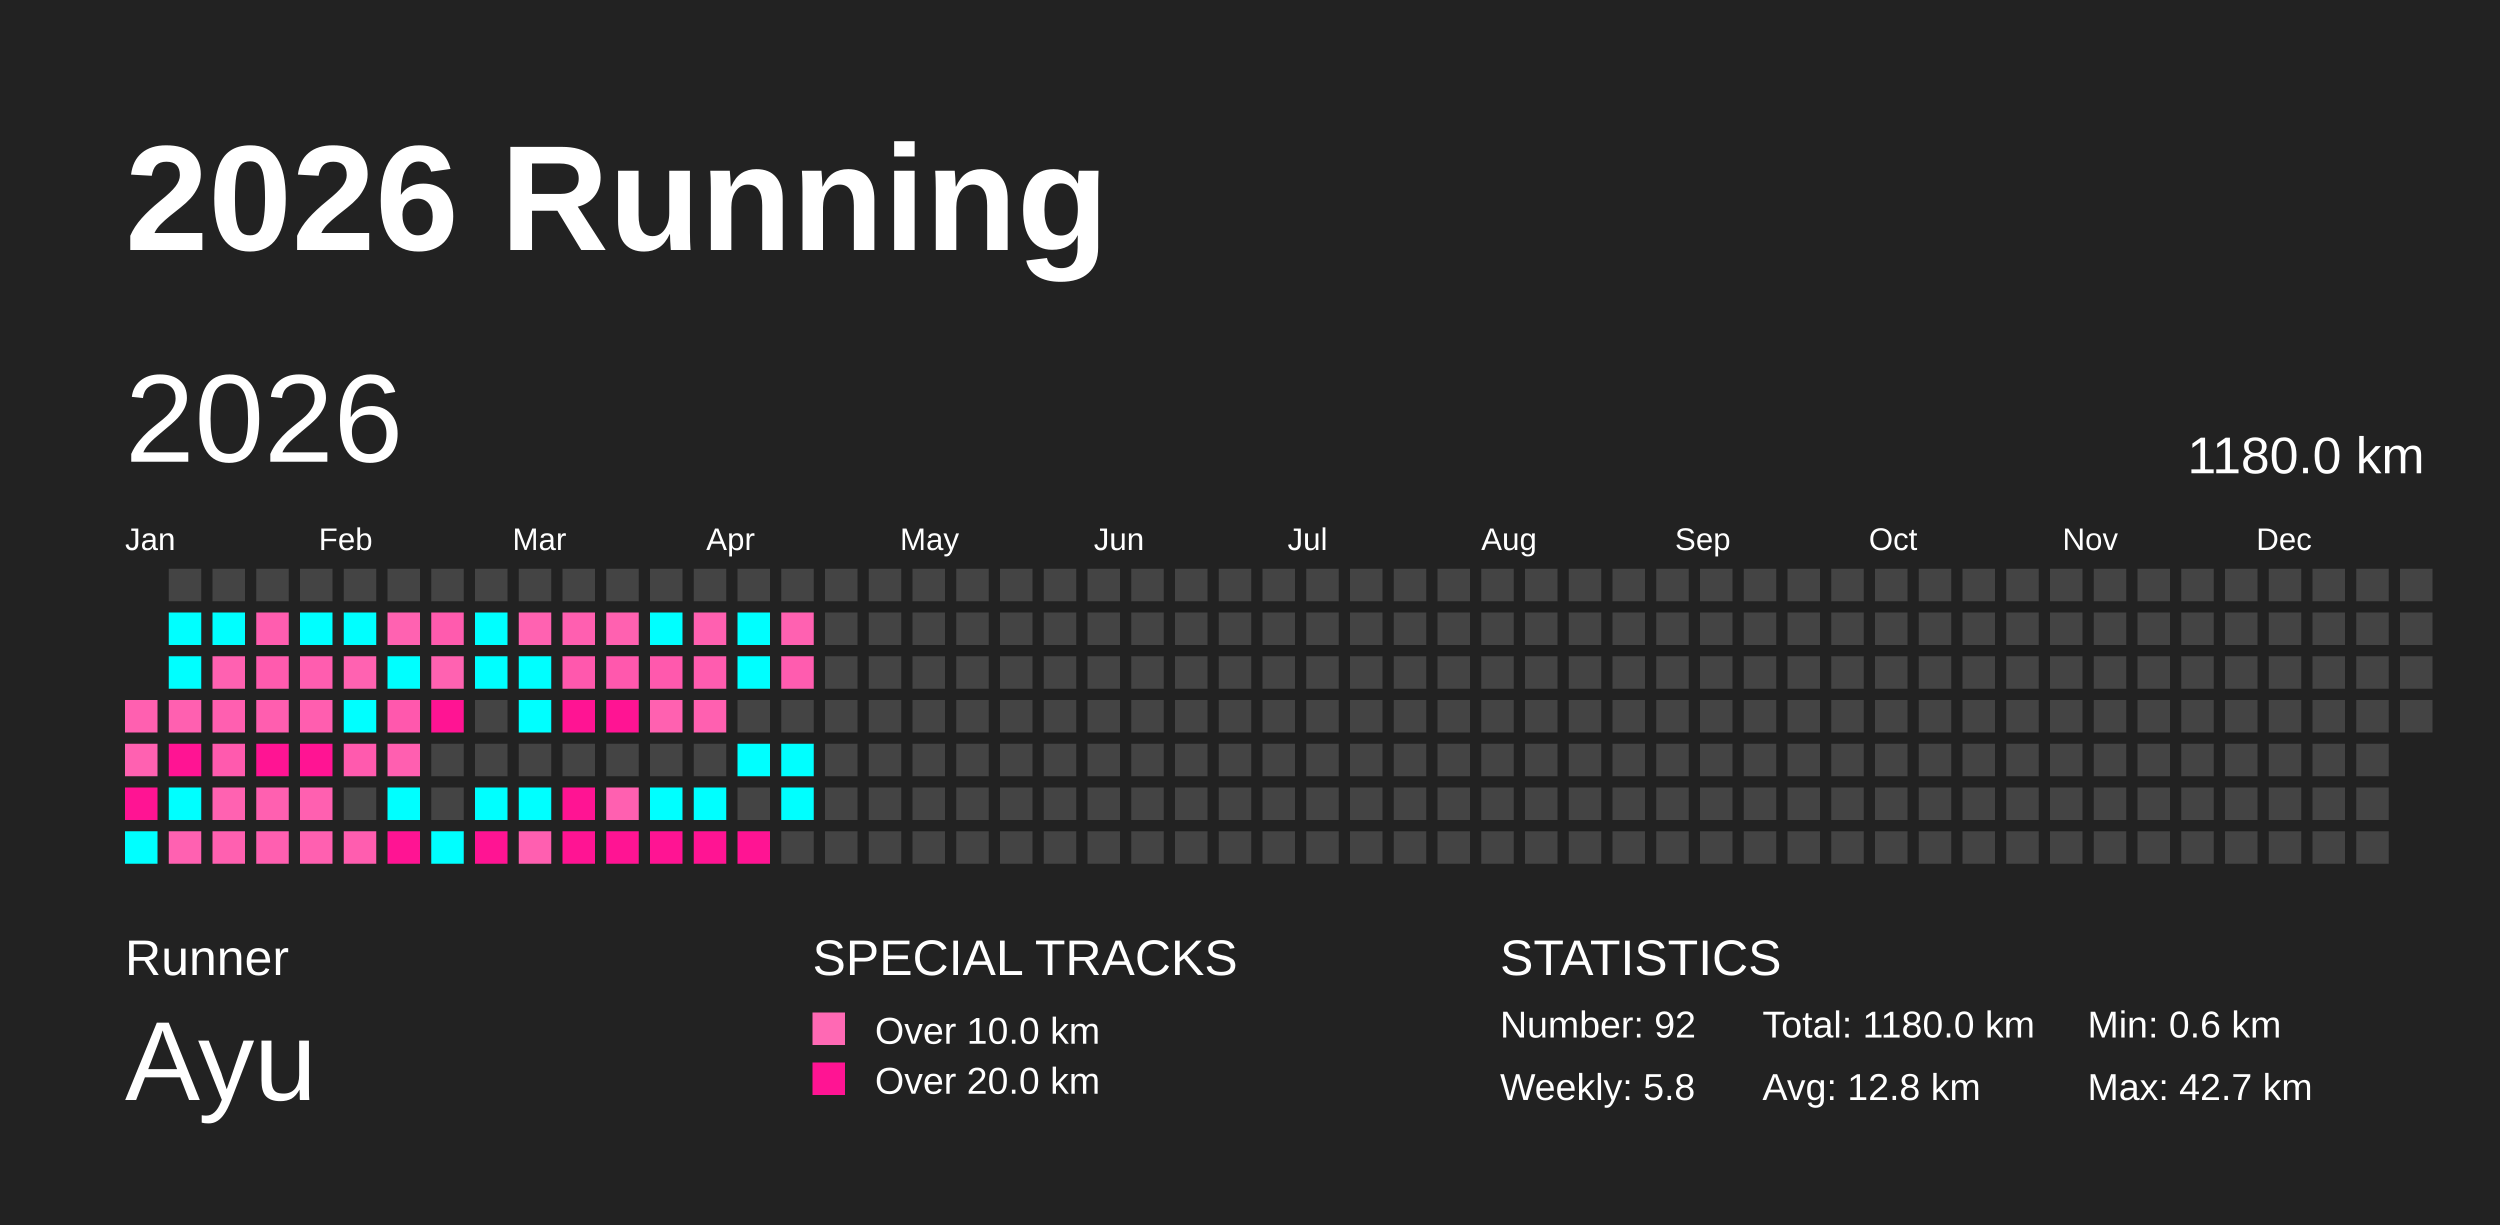
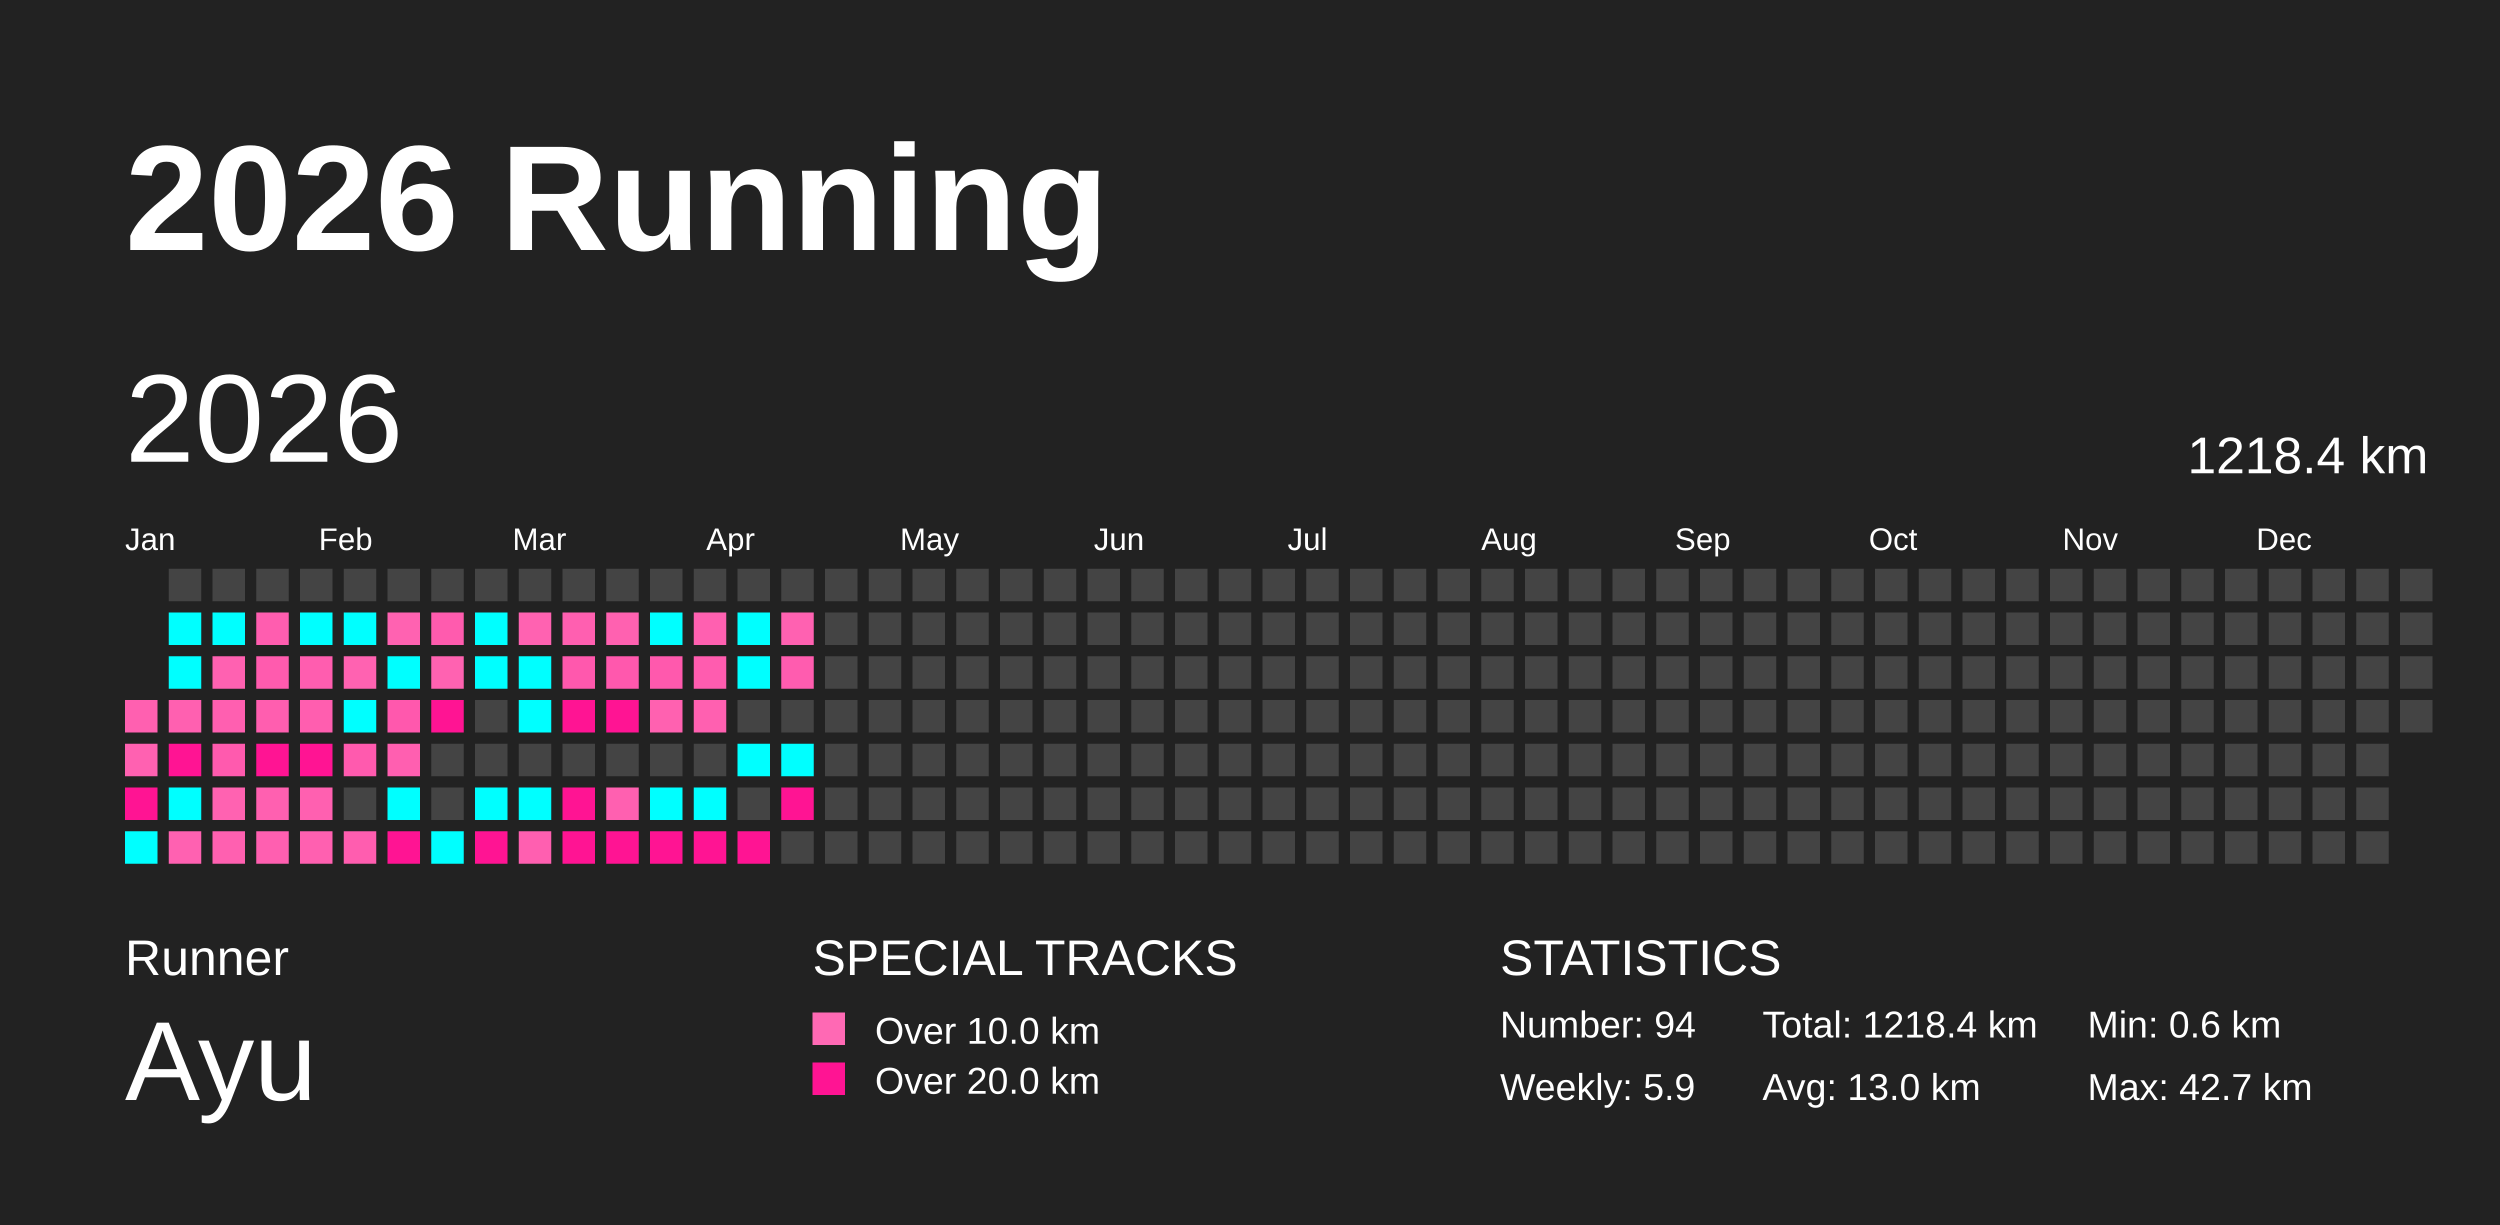
<svg xmlns="http://www.w3.org/2000/svg" baseProfile="full" height="98mm" version="1.1" viewBox="0,0,200,98" width="200mm">
  <defs />
  <rect fill="#222222" height="98" width="200" x="0" y="0" />
  <text fill="#FFFFFF" style="font-size:12px; font-family:Arial; font-weight:bold;" x="10" y="20">2026 Running</text>
  <text fill="#FFFFFF" style="font-size:4px; font-family:Arial" x="10" y="78">Runner</text>
  <text fill="#FFFFFF" style="font-size:9px; font-family:Arial" x="10" y="88">Ayu</text>
  <text fill="#FFFFFF" style="font-size:4px; font-family:Arial" x="65" y="78">SPECIAL TRACKS</text>
  <rect fill="#ff69b4" height="2.6" width="2.6" x="65" y="81" />
  <text fill="#FFFFFF" style="font-size:3px; font-family:Arial" x="70" y="83.5">Over 10.0 km</text>
  <rect fill="#ff1493" height="2.6" width="2.6" x="65" y="85" />
  <text fill="#FFFFFF" style="font-size:3px; font-family:Arial" x="70" y="87.5">Over 20.0 km</text>
  <text fill="#FFFFFF" style="font-size:4px; font-family:Arial" x="120" y="78">STATISTICS</text>
-   <text fill="#FFFFFF" style="font-size:3px; font-family:Arial" x="120" y="83">Number: 92</text>
-   <text fill="#FFFFFF" style="font-size:3px; font-family:Arial" x="120" y="88">Weekly: 5.8</text>
-   <text fill="#FFFFFF" style="font-size:3px; font-family:Arial" x="141" y="83">Total: 1180.0 km</text>
-   <text fill="#FFFFFF" style="font-size:3px; font-family:Arial" x="141" y="88">Avg: 12.8 km</text>
+   <text fill="#FFFFFF" style="font-size:3px; font-family:Arial" x="120" y="83">Number: 94</text>
+   <text fill="#FFFFFF" style="font-size:3px; font-family:Arial" x="120" y="88">Weekly: 5.9</text>
+   <text fill="#FFFFFF" style="font-size:3px; font-family:Arial" x="141" y="83">Total: 1218.4 km</text>
+   <text fill="#FFFFFF" style="font-size:3px; font-family:Arial" x="141" y="88">Avg: 13.0 km</text>
  <text fill="#FFFFFF" style="font-size:3px; font-family:Arial" x="167" y="83">Min: 0.6 km</text>
  <text fill="#FFFFFF" style="font-size:3px; font-family:Arial" x="167" y="88">Max: 42.7 km</text>
  <text dominant-baseline="hanging" fill="#FFFFFF" style="font-size:10.0px; font-family:Arial;" x="10" y="30">2026</text>
-   <text dominant-baseline="hanging" fill="#FFFFFF" style="font-size:4.125px; font-family:Arial;" x="175" y="35">1180.0 km</text>
+   <text dominant-baseline="hanging" fill="#FFFFFF" style="font-size:4.125px; font-family:Arial;" x="175" y="35">1218.4 km</text>
  <text fill="#FFFFFF" style="font-size:2.5px; font-family:Arial" x="10.0" y="44">Jan</text>
  <text fill="#FFFFFF" style="font-size:2.5px; font-family:Arial" x="25.5" y="44">Feb</text>
  <text fill="#FFFFFF" style="font-size:2.5px; font-family:Arial" x="41.0" y="44">Mar</text>
  <text fill="#FFFFFF" style="font-size:2.5px; font-family:Arial" x="56.5" y="44">Apr</text>
  <text fill="#FFFFFF" style="font-size:2.5px; font-family:Arial" x="72.0" y="44">May</text>
  <text fill="#FFFFFF" style="font-size:2.5px; font-family:Arial" x="87.5" y="44">Jun</text>
  <text fill="#FFFFFF" style="font-size:2.5px; font-family:Arial" x="103.0" y="44">Jul</text>
  <text fill="#FFFFFF" style="font-size:2.5px; font-family:Arial" x="118.5" y="44">Aug</text>
  <text fill="#FFFFFF" style="font-size:2.5px; font-family:Arial" x="134.0" y="44">Sep</text>
  <text fill="#FFFFFF" style="font-size:2.5px; font-family:Arial" x="149.5" y="44">Oct</text>
  <text fill="#FFFFFF" style="font-size:2.5px; font-family:Arial" x="165.0" y="44">Nov</text>
  <text fill="#FFFFFF" style="font-size:2.5px; font-family:Arial" x="180.5" y="44">Dec</text>
  <rect fill="#ff60b0" height="2.6" width="2.6" x="10.0" y="56.0" />
  <rect fill="#ff61b1" height="2.6" width="2.6" x="10.0" y="59.5" />
  <rect fill="#ff1493" height="2.6" width="2.6" x="10.0" y="63.0" />
  <rect fill="#00ffff" height="2.6" width="2.6" x="10.0" y="66.5" />
  <rect fill="#444444" height="2.6" width="2.6" x="13.5" y="45.5" />
  <rect fill="#00ffff" height="2.6" width="2.6" x="13.5" y="49.0" />
  <rect fill="#00ffff" height="2.6" width="2.6" x="13.5" y="52.5" />
  <rect fill="#ff60b0" height="2.6" width="2.6" x="13.5" y="56.0" />
  <rect fill="#ff1493" height="2.6" width="2.6" x="13.5" y="59.5" />
  <rect fill="#00ffff" height="2.6" width="2.6" x="13.5" y="63.0" />
  <rect fill="#ff61b1" height="2.6" width="2.6" x="13.5" y="66.5" />
  <rect fill="#444444" height="2.6" width="2.6" x="17.0" y="45.5" />
  <rect fill="#00ffff" height="2.6" width="2.6" x="17.0" y="49.0" />
  <rect fill="#ff61b1" height="2.6" width="2.6" x="17.0" y="52.5" />
  <rect fill="#ff5fb0" height="2.6" width="2.6" x="17.0" y="56.0" />
  <rect fill="#ff5aae" height="2.6" width="2.6" x="17.0" y="59.5" />
  <rect fill="#ff62b1" height="2.6" width="2.6" x="17.0" y="63.0" />
  <rect fill="#ff60b0" height="2.6" width="2.6" x="17.0" y="66.5" />
  <rect fill="#444444" height="2.6" width="2.6" x="20.5" y="45.5" />
  <rect fill="#ff5daf" height="2.6" width="2.6" x="20.5" y="49.0" />
  <rect fill="#ff5bae" height="2.6" width="2.6" x="20.5" y="52.5" />
  <rect fill="#ff5eaf" height="2.6" width="2.6" x="20.5" y="56.0" />
  <rect fill="#ff1493" height="2.6" width="2.6" x="20.5" y="59.5" />
  <rect fill="#ff60b0" height="2.6" width="2.6" x="20.5" y="63.0" />
  <rect fill="#ff5fb0" height="2.6" width="2.6" x="20.5" y="66.5" />
  <rect fill="#444444" height="2.6" width="2.6" x="24.0" y="45.5" />
  <rect fill="#00ffff" height="2.6" width="2.6" x="24.0" y="49.0" />
  <rect fill="#ff5daf" height="2.6" width="2.6" x="24.0" y="52.5" />
  <rect fill="#ff5eaf" height="2.6" width="2.6" x="24.0" y="56.0" />
  <rect fill="#ff1493" height="2.6" width="2.6" x="24.0" y="59.5" />
  <rect fill="#ff60b0" height="2.6" width="2.6" x="24.0" y="63.0" />
  <rect fill="#ff60b0" height="2.6" width="2.6" x="24.0" y="66.5" />
  <rect fill="#444444" height="2.6" width="2.6" x="27.5" y="45.5" />
  <rect fill="#00ffff" height="2.6" width="2.6" x="27.5" y="49.0" />
  <rect fill="#ff62b1" height="2.6" width="2.6" x="27.5" y="52.5" />
  <rect fill="#00ffff" height="2.6" width="2.6" x="27.5" y="56.0" />
  <rect fill="#ff5aae" height="2.6" width="2.6" x="27.5" y="59.5" />
  <rect fill="#444444" height="2.6" width="2.6" x="27.5" y="63.0" />
  <rect fill="#ff5daf" height="2.6" width="2.6" x="27.5" y="66.5" />
  <rect fill="#444444" height="2.6" width="2.6" x="31.0" y="45.5" />
  <rect fill="#ff62b1" height="2.6" width="2.6" x="31.0" y="49.0" />
  <rect fill="#00ffff" height="2.6" width="2.6" x="31.0" y="52.5" />
  <rect fill="#ff58ad" height="2.6" width="2.6" x="31.0" y="56.0" />
  <rect fill="#ff5fb0" height="2.6" width="2.6" x="31.0" y="59.5" />
  <rect fill="#00ffff" height="2.6" width="2.6" x="31.0" y="63.0" />
  <rect fill="#ff1493" height="2.6" width="2.6" x="31.0" y="66.5" />
  <rect fill="#444444" height="2.6" width="2.6" x="34.5" y="45.5" />
  <rect fill="#ff5bae" height="2.6" width="2.6" x="34.5" y="49.0" />
  <rect fill="#ff62b1" height="2.6" width="2.6" x="34.5" y="52.5" />
  <rect fill="#ff1493" height="2.6" width="2.6" x="34.5" y="56.0" />
  <rect fill="#444444" height="2.6" width="2.6" x="34.5" y="59.5" />
  <rect fill="#444444" height="2.6" width="2.6" x="34.5" y="63.0" />
  <rect fill="#00ffff" height="2.6" width="2.6" x="34.5" y="66.5" />
  <rect fill="#444444" height="2.6" width="2.6" x="38.0" y="45.5" />
  <rect fill="#00ffff" height="2.6" width="2.6" x="38.0" y="49.0" />
  <rect fill="#00ffff" height="2.6" width="2.6" x="38.0" y="52.5" />
  <rect fill="#444444" height="2.6" width="2.6" x="38.0" y="56.0" />
  <rect fill="#444444" height="2.6" width="2.6" x="38.0" y="59.5" />
  <rect fill="#00ffff" height="2.6" width="2.6" x="38.0" y="63.0" />
  <rect fill="#ff1493" height="2.6" width="2.6" x="38.0" y="66.5" />
  <rect fill="#444444" height="2.6" width="2.6" x="41.5" y="45.5" />
  <rect fill="#ff62b1" height="2.6" width="2.6" x="41.5" y="49.0" />
  <rect fill="#00ffff" height="2.6" width="2.6" x="41.5" y="52.5" />
  <rect fill="#00ffff" height="2.6" width="2.6" x="41.5" y="56.0" />
  <rect fill="#444444" height="2.6" width="2.6" x="41.5" y="59.5" />
  <rect fill="#00ffff" height="2.6" width="2.6" x="41.5" y="63.0" />
  <rect fill="#ff5fb0" height="2.6" width="2.6" x="41.5" y="66.5" />
  <rect fill="#444444" height="2.6" width="2.6" x="45.0" y="45.5" />
  <rect fill="#ff5fb0" height="2.6" width="2.6" x="45.0" y="49.0" />
  <rect fill="#ff58ad" height="2.6" width="2.6" x="45.0" y="52.5" />
  <rect fill="#ff1493" height="2.6" width="2.6" x="45.0" y="56.0" />
  <rect fill="#444444" height="2.6" width="2.6" x="45.0" y="59.5" />
  <rect fill="#ff1493" height="2.6" width="2.6" x="45.0" y="63.0" />
  <rect fill="#ff1493" height="2.6" width="2.6" x="45.0" y="66.5" />
  <rect fill="#444444" height="2.6" width="2.6" x="48.5" y="45.5" />
  <rect fill="#ff61b0" height="2.6" width="2.6" x="48.5" y="49.0" />
  <rect fill="#ff58ad" height="2.6" width="2.6" x="48.5" y="52.5" />
  <rect fill="#ff1493" height="2.6" width="2.6" x="48.5" y="56.0" />
  <rect fill="#444444" height="2.6" width="2.6" x="48.5" y="59.5" />
  <rect fill="#ff60b0" height="2.6" width="2.6" x="48.5" y="63.0" />
  <rect fill="#ff1493" height="2.6" width="2.6" x="48.5" y="66.5" />
  <rect fill="#444444" height="2.6" width="2.6" x="52.0" y="45.5" />
  <rect fill="#00ffff" height="2.6" width="2.6" x="52.0" y="49.0" />
  <rect fill="#ff59ad" height="2.6" width="2.6" x="52.0" y="52.5" />
  <rect fill="#ff61b0" height="2.6" width="2.6" x="52.0" y="56.0" />
  <rect fill="#444444" height="2.6" width="2.6" x="52.0" y="59.5" />
  <rect fill="#00ffff" height="2.6" width="2.6" x="52.0" y="63.0" />
  <rect fill="#ff1493" height="2.6" width="2.6" x="52.0" y="66.5" />
  <rect fill="#444444" height="2.6" width="2.6" x="55.5" y="45.5" />
  <rect fill="#ff60b0" height="2.6" width="2.6" x="55.5" y="49.0" />
  <rect fill="#ff5caf" height="2.6" width="2.6" x="55.5" y="52.5" />
  <rect fill="#ff60b0" height="2.6" width="2.6" x="55.5" y="56.0" />
  <rect fill="#444444" height="2.6" width="2.6" x="55.5" y="59.5" />
  <rect fill="#00ffff" height="2.6" width="2.6" x="55.5" y="63.0" />
  <rect fill="#ff1493" height="2.6" width="2.6" x="55.5" y="66.5" />
  <rect fill="#444444" height="2.6" width="2.6" x="59.0" y="45.5" />
  <rect fill="#00ffff" height="2.6" width="2.6" x="59.0" y="49.0" />
  <rect fill="#00ffff" height="2.6" width="2.6" x="59.0" y="52.5" />
  <rect fill="#444444" height="2.6" width="2.6" x="59.0" y="56.0" />
  <rect fill="#00ffff" height="2.6" width="2.6" x="59.0" y="59.5" />
  <rect fill="#444444" height="2.6" width="2.6" x="59.0" y="63.0" />
  <rect fill="#ff1493" height="2.6" width="2.6" x="59.0" y="66.5" />
  <rect fill="#444444" height="2.6" width="2.6" x="62.5" y="45.5" />
  <rect fill="#ff61b1" height="2.6" width="2.6" x="62.5" y="49.0" />
  <rect fill="#ff5caf" height="2.6" width="2.6" x="62.5" y="52.5" />
  <rect fill="#444444" height="2.6" width="2.6" x="62.5" y="56.0" />
  <rect fill="#00ffff" height="2.6" width="2.6" x="62.5" y="59.5" />
-   <rect fill="#00ffff" height="2.6" width="2.6" x="62.5" y="63.0" />
+   <rect fill="#ff1493" height="2.6" width="2.6" x="62.5" y="63.0" />
  <rect fill="#444444" height="2.6" width="2.6" x="62.5" y="66.5" />
  <rect fill="#444444" height="2.6" width="2.6" x="66.0" y="45.5" />
  <rect fill="#444444" height="2.6" width="2.6" x="66.0" y="49.0" />
  <rect fill="#444444" height="2.6" width="2.6" x="66.0" y="52.5" />
  <rect fill="#444444" height="2.6" width="2.6" x="66.0" y="56.0" />
  <rect fill="#444444" height="2.6" width="2.6" x="66.0" y="59.5" />
  <rect fill="#444444" height="2.6" width="2.6" x="66.0" y="63.0" />
  <rect fill="#444444" height="2.6" width="2.6" x="66.0" y="66.5" />
  <rect fill="#444444" height="2.6" width="2.6" x="69.5" y="45.5" />
  <rect fill="#444444" height="2.6" width="2.6" x="69.5" y="49.0" />
  <rect fill="#444444" height="2.6" width="2.6" x="69.5" y="52.5" />
  <rect fill="#444444" height="2.6" width="2.6" x="69.5" y="56.0" />
  <rect fill="#444444" height="2.6" width="2.6" x="69.5" y="59.5" />
  <rect fill="#444444" height="2.6" width="2.6" x="69.5" y="63.0" />
  <rect fill="#444444" height="2.6" width="2.6" x="69.5" y="66.5" />
  <rect fill="#444444" height="2.6" width="2.6" x="73.0" y="45.5" />
  <rect fill="#444444" height="2.6" width="2.6" x="73.0" y="49.0" />
  <rect fill="#444444" height="2.6" width="2.6" x="73.0" y="52.5" />
  <rect fill="#444444" height="2.6" width="2.6" x="73.0" y="56.0" />
  <rect fill="#444444" height="2.6" width="2.6" x="73.0" y="59.5" />
  <rect fill="#444444" height="2.6" width="2.6" x="73.0" y="63.0" />
  <rect fill="#444444" height="2.6" width="2.6" x="73.0" y="66.5" />
  <rect fill="#444444" height="2.6" width="2.6" x="76.5" y="45.5" />
  <rect fill="#444444" height="2.6" width="2.6" x="76.5" y="49.0" />
  <rect fill="#444444" height="2.6" width="2.6" x="76.5" y="52.5" />
  <rect fill="#444444" height="2.6" width="2.6" x="76.5" y="56.0" />
  <rect fill="#444444" height="2.6" width="2.6" x="76.5" y="59.5" />
  <rect fill="#444444" height="2.6" width="2.6" x="76.5" y="63.0" />
  <rect fill="#444444" height="2.6" width="2.6" x="76.5" y="66.5" />
  <rect fill="#444444" height="2.6" width="2.6" x="80.0" y="45.5" />
  <rect fill="#444444" height="2.6" width="2.6" x="80.0" y="49.0" />
  <rect fill="#444444" height="2.6" width="2.6" x="80.0" y="52.5" />
  <rect fill="#444444" height="2.6" width="2.6" x="80.0" y="56.0" />
  <rect fill="#444444" height="2.6" width="2.6" x="80.0" y="59.5" />
  <rect fill="#444444" height="2.6" width="2.6" x="80.0" y="63.0" />
  <rect fill="#444444" height="2.6" width="2.6" x="80.0" y="66.5" />
  <rect fill="#444444" height="2.6" width="2.6" x="83.5" y="45.5" />
  <rect fill="#444444" height="2.6" width="2.6" x="83.5" y="49.0" />
  <rect fill="#444444" height="2.6" width="2.6" x="83.5" y="52.5" />
  <rect fill="#444444" height="2.6" width="2.6" x="83.5" y="56.0" />
  <rect fill="#444444" height="2.6" width="2.6" x="83.5" y="59.5" />
  <rect fill="#444444" height="2.6" width="2.6" x="83.5" y="63.0" />
  <rect fill="#444444" height="2.6" width="2.6" x="83.5" y="66.5" />
  <rect fill="#444444" height="2.6" width="2.6" x="87.0" y="45.5" />
  <rect fill="#444444" height="2.6" width="2.6" x="87.0" y="49.0" />
  <rect fill="#444444" height="2.6" width="2.6" x="87.0" y="52.5" />
  <rect fill="#444444" height="2.6" width="2.6" x="87.0" y="56.0" />
  <rect fill="#444444" height="2.6" width="2.6" x="87.0" y="59.5" />
  <rect fill="#444444" height="2.6" width="2.6" x="87.0" y="63.0" />
  <rect fill="#444444" height="2.6" width="2.6" x="87.0" y="66.5" />
  <rect fill="#444444" height="2.6" width="2.6" x="90.5" y="45.5" />
  <rect fill="#444444" height="2.6" width="2.6" x="90.5" y="49.0" />
  <rect fill="#444444" height="2.6" width="2.6" x="90.5" y="52.5" />
  <rect fill="#444444" height="2.6" width="2.6" x="90.5" y="56.0" />
  <rect fill="#444444" height="2.6" width="2.6" x="90.5" y="59.5" />
  <rect fill="#444444" height="2.6" width="2.6" x="90.5" y="63.0" />
  <rect fill="#444444" height="2.6" width="2.6" x="90.5" y="66.5" />
  <rect fill="#444444" height="2.6" width="2.6" x="94.0" y="45.5" />
  <rect fill="#444444" height="2.6" width="2.6" x="94.0" y="49.0" />
  <rect fill="#444444" height="2.6" width="2.6" x="94.0" y="52.5" />
  <rect fill="#444444" height="2.6" width="2.6" x="94.0" y="56.0" />
  <rect fill="#444444" height="2.6" width="2.6" x="94.0" y="59.5" />
  <rect fill="#444444" height="2.6" width="2.6" x="94.0" y="63.0" />
  <rect fill="#444444" height="2.6" width="2.6" x="94.0" y="66.5" />
  <rect fill="#444444" height="2.6" width="2.6" x="97.5" y="45.5" />
  <rect fill="#444444" height="2.6" width="2.6" x="97.5" y="49.0" />
  <rect fill="#444444" height="2.6" width="2.6" x="97.5" y="52.5" />
  <rect fill="#444444" height="2.6" width="2.6" x="97.5" y="56.0" />
  <rect fill="#444444" height="2.6" width="2.6" x="97.5" y="59.5" />
  <rect fill="#444444" height="2.6" width="2.6" x="97.5" y="63.0" />
  <rect fill="#444444" height="2.6" width="2.6" x="97.5" y="66.5" />
  <rect fill="#444444" height="2.6" width="2.6" x="101.0" y="45.5" />
  <rect fill="#444444" height="2.6" width="2.6" x="101.0" y="49.0" />
  <rect fill="#444444" height="2.6" width="2.6" x="101.0" y="52.5" />
  <rect fill="#444444" height="2.6" width="2.6" x="101.0" y="56.0" />
  <rect fill="#444444" height="2.6" width="2.6" x="101.0" y="59.5" />
  <rect fill="#444444" height="2.6" width="2.6" x="101.0" y="63.0" />
  <rect fill="#444444" height="2.6" width="2.6" x="101.0" y="66.5" />
  <rect fill="#444444" height="2.6" width="2.6" x="104.5" y="45.5" />
  <rect fill="#444444" height="2.6" width="2.6" x="104.5" y="49.0" />
  <rect fill="#444444" height="2.6" width="2.6" x="104.5" y="52.5" />
  <rect fill="#444444" height="2.6" width="2.6" x="104.5" y="56.0" />
  <rect fill="#444444" height="2.6" width="2.6" x="104.5" y="59.5" />
  <rect fill="#444444" height="2.6" width="2.6" x="104.5" y="63.0" />
  <rect fill="#444444" height="2.6" width="2.6" x="104.5" y="66.5" />
  <rect fill="#444444" height="2.6" width="2.6" x="108.0" y="45.5" />
  <rect fill="#444444" height="2.6" width="2.6" x="108.0" y="49.0" />
  <rect fill="#444444" height="2.6" width="2.6" x="108.0" y="52.5" />
  <rect fill="#444444" height="2.6" width="2.6" x="108.0" y="56.0" />
  <rect fill="#444444" height="2.6" width="2.6" x="108.0" y="59.5" />
  <rect fill="#444444" height="2.6" width="2.6" x="108.0" y="63.0" />
  <rect fill="#444444" height="2.6" width="2.6" x="108.0" y="66.5" />
  <rect fill="#444444" height="2.6" width="2.6" x="111.5" y="45.5" />
  <rect fill="#444444" height="2.6" width="2.6" x="111.5" y="49.0" />
  <rect fill="#444444" height="2.6" width="2.6" x="111.5" y="52.5" />
  <rect fill="#444444" height="2.6" width="2.6" x="111.5" y="56.0" />
  <rect fill="#444444" height="2.6" width="2.6" x="111.5" y="59.5" />
  <rect fill="#444444" height="2.6" width="2.6" x="111.5" y="63.0" />
  <rect fill="#444444" height="2.6" width="2.6" x="111.5" y="66.5" />
  <rect fill="#444444" height="2.6" width="2.6" x="115.0" y="45.5" />
  <rect fill="#444444" height="2.6" width="2.6" x="115.0" y="49.0" />
  <rect fill="#444444" height="2.6" width="2.6" x="115.0" y="52.5" />
  <rect fill="#444444" height="2.6" width="2.6" x="115.0" y="56.0" />
  <rect fill="#444444" height="2.6" width="2.6" x="115.0" y="59.5" />
  <rect fill="#444444" height="2.6" width="2.6" x="115.0" y="63.0" />
  <rect fill="#444444" height="2.6" width="2.6" x="115.0" y="66.5" />
  <rect fill="#444444" height="2.6" width="2.6" x="118.5" y="45.5" />
  <rect fill="#444444" height="2.6" width="2.6" x="118.5" y="49.0" />
  <rect fill="#444444" height="2.6" width="2.6" x="118.5" y="52.5" />
  <rect fill="#444444" height="2.6" width="2.6" x="118.5" y="56.0" />
  <rect fill="#444444" height="2.6" width="2.6" x="118.5" y="59.5" />
  <rect fill="#444444" height="2.6" width="2.6" x="118.5" y="63.0" />
  <rect fill="#444444" height="2.6" width="2.6" x="118.5" y="66.5" />
  <rect fill="#444444" height="2.6" width="2.6" x="122.0" y="45.5" />
  <rect fill="#444444" height="2.6" width="2.6" x="122.0" y="49.0" />
  <rect fill="#444444" height="2.6" width="2.6" x="122.0" y="52.5" />
  <rect fill="#444444" height="2.6" width="2.6" x="122.0" y="56.0" />
  <rect fill="#444444" height="2.6" width="2.6" x="122.0" y="59.5" />
  <rect fill="#444444" height="2.6" width="2.6" x="122.0" y="63.0" />
  <rect fill="#444444" height="2.6" width="2.6" x="122.0" y="66.5" />
  <rect fill="#444444" height="2.6" width="2.6" x="125.5" y="45.5" />
  <rect fill="#444444" height="2.6" width="2.6" x="125.5" y="49.0" />
  <rect fill="#444444" height="2.6" width="2.6" x="125.5" y="52.5" />
  <rect fill="#444444" height="2.6" width="2.6" x="125.5" y="56.0" />
  <rect fill="#444444" height="2.6" width="2.6" x="125.5" y="59.5" />
  <rect fill="#444444" height="2.6" width="2.6" x="125.5" y="63.0" />
  <rect fill="#444444" height="2.6" width="2.6" x="125.5" y="66.5" />
  <rect fill="#444444" height="2.6" width="2.6" x="129.0" y="45.5" />
  <rect fill="#444444" height="2.6" width="2.6" x="129.0" y="49.0" />
  <rect fill="#444444" height="2.6" width="2.6" x="129.0" y="52.5" />
  <rect fill="#444444" height="2.6" width="2.6" x="129.0" y="56.0" />
  <rect fill="#444444" height="2.6" width="2.6" x="129.0" y="59.5" />
  <rect fill="#444444" height="2.6" width="2.6" x="129.0" y="63.0" />
  <rect fill="#444444" height="2.6" width="2.6" x="129.0" y="66.5" />
  <rect fill="#444444" height="2.6" width="2.6" x="132.5" y="45.5" />
  <rect fill="#444444" height="2.6" width="2.6" x="132.5" y="49.0" />
  <rect fill="#444444" height="2.6" width="2.6" x="132.5" y="52.5" />
  <rect fill="#444444" height="2.6" width="2.6" x="132.5" y="56.0" />
  <rect fill="#444444" height="2.6" width="2.6" x="132.5" y="59.5" />
  <rect fill="#444444" height="2.6" width="2.6" x="132.5" y="63.0" />
  <rect fill="#444444" height="2.6" width="2.6" x="132.5" y="66.5" />
  <rect fill="#444444" height="2.6" width="2.6" x="136.0" y="45.5" />
  <rect fill="#444444" height="2.6" width="2.6" x="136.0" y="49.0" />
  <rect fill="#444444" height="2.6" width="2.6" x="136.0" y="52.5" />
  <rect fill="#444444" height="2.6" width="2.6" x="136.0" y="56.0" />
  <rect fill="#444444" height="2.6" width="2.6" x="136.0" y="59.5" />
  <rect fill="#444444" height="2.6" width="2.6" x="136.0" y="63.0" />
  <rect fill="#444444" height="2.6" width="2.6" x="136.0" y="66.5" />
  <rect fill="#444444" height="2.6" width="2.6" x="139.5" y="45.5" />
  <rect fill="#444444" height="2.6" width="2.6" x="139.5" y="49.0" />
  <rect fill="#444444" height="2.6" width="2.6" x="139.5" y="52.5" />
  <rect fill="#444444" height="2.6" width="2.6" x="139.5" y="56.0" />
  <rect fill="#444444" height="2.6" width="2.6" x="139.5" y="59.5" />
  <rect fill="#444444" height="2.6" width="2.6" x="139.5" y="63.0" />
  <rect fill="#444444" height="2.6" width="2.6" x="139.5" y="66.5" />
  <rect fill="#444444" height="2.6" width="2.6" x="143.0" y="45.5" />
  <rect fill="#444444" height="2.6" width="2.6" x="143.0" y="49.0" />
  <rect fill="#444444" height="2.6" width="2.6" x="143.0" y="52.5" />
  <rect fill="#444444" height="2.6" width="2.6" x="143.0" y="56.0" />
  <rect fill="#444444" height="2.6" width="2.6" x="143.0" y="59.5" />
  <rect fill="#444444" height="2.6" width="2.6" x="143.0" y="63.0" />
  <rect fill="#444444" height="2.6" width="2.6" x="143.0" y="66.5" />
  <rect fill="#444444" height="2.6" width="2.6" x="146.5" y="45.5" />
  <rect fill="#444444" height="2.6" width="2.6" x="146.5" y="49.0" />
  <rect fill="#444444" height="2.6" width="2.6" x="146.5" y="52.5" />
  <rect fill="#444444" height="2.6" width="2.6" x="146.5" y="56.0" />
  <rect fill="#444444" height="2.6" width="2.6" x="146.5" y="59.5" />
  <rect fill="#444444" height="2.6" width="2.6" x="146.5" y="63.0" />
  <rect fill="#444444" height="2.6" width="2.6" x="146.5" y="66.5" />
  <rect fill="#444444" height="2.6" width="2.6" x="150.0" y="45.5" />
  <rect fill="#444444" height="2.6" width="2.6" x="150.0" y="49.0" />
  <rect fill="#444444" height="2.6" width="2.6" x="150.0" y="52.5" />
  <rect fill="#444444" height="2.6" width="2.6" x="150.0" y="56.0" />
  <rect fill="#444444" height="2.6" width="2.6" x="150.0" y="59.5" />
  <rect fill="#444444" height="2.6" width="2.6" x="150.0" y="63.0" />
  <rect fill="#444444" height="2.6" width="2.6" x="150.0" y="66.5" />
  <rect fill="#444444" height="2.6" width="2.6" x="153.5" y="45.5" />
  <rect fill="#444444" height="2.6" width="2.6" x="153.5" y="49.0" />
  <rect fill="#444444" height="2.6" width="2.6" x="153.5" y="52.5" />
  <rect fill="#444444" height="2.6" width="2.6" x="153.5" y="56.0" />
  <rect fill="#444444" height="2.6" width="2.6" x="153.5" y="59.5" />
  <rect fill="#444444" height="2.6" width="2.6" x="153.5" y="63.0" />
  <rect fill="#444444" height="2.6" width="2.6" x="153.5" y="66.5" />
  <rect fill="#444444" height="2.6" width="2.6" x="157.0" y="45.5" />
  <rect fill="#444444" height="2.6" width="2.6" x="157.0" y="49.0" />
  <rect fill="#444444" height="2.6" width="2.6" x="157.0" y="52.5" />
  <rect fill="#444444" height="2.6" width="2.6" x="157.0" y="56.0" />
  <rect fill="#444444" height="2.6" width="2.6" x="157.0" y="59.5" />
  <rect fill="#444444" height="2.6" width="2.6" x="157.0" y="63.0" />
  <rect fill="#444444" height="2.6" width="2.6" x="157.0" y="66.5" />
  <rect fill="#444444" height="2.6" width="2.6" x="160.5" y="45.5" />
  <rect fill="#444444" height="2.6" width="2.6" x="160.5" y="49.0" />
  <rect fill="#444444" height="2.6" width="2.6" x="160.5" y="52.5" />
  <rect fill="#444444" height="2.6" width="2.6" x="160.5" y="56.0" />
  <rect fill="#444444" height="2.6" width="2.6" x="160.5" y="59.5" />
  <rect fill="#444444" height="2.6" width="2.6" x="160.5" y="63.0" />
  <rect fill="#444444" height="2.6" width="2.6" x="160.5" y="66.5" />
  <rect fill="#444444" height="2.6" width="2.6" x="164.0" y="45.5" />
  <rect fill="#444444" height="2.6" width="2.6" x="164.0" y="49.0" />
  <rect fill="#444444" height="2.6" width="2.6" x="164.0" y="52.5" />
  <rect fill="#444444" height="2.6" width="2.6" x="164.0" y="56.0" />
  <rect fill="#444444" height="2.6" width="2.6" x="164.0" y="59.5" />
  <rect fill="#444444" height="2.6" width="2.6" x="164.0" y="63.0" />
  <rect fill="#444444" height="2.6" width="2.6" x="164.0" y="66.5" />
  <rect fill="#444444" height="2.6" width="2.6" x="167.5" y="45.5" />
  <rect fill="#444444" height="2.6" width="2.6" x="167.5" y="49.0" />
  <rect fill="#444444" height="2.6" width="2.6" x="167.5" y="52.5" />
  <rect fill="#444444" height="2.6" width="2.6" x="167.5" y="56.0" />
  <rect fill="#444444" height="2.6" width="2.6" x="167.5" y="59.5" />
  <rect fill="#444444" height="2.6" width="2.6" x="167.5" y="63.0" />
  <rect fill="#444444" height="2.6" width="2.6" x="167.5" y="66.5" />
  <rect fill="#444444" height="2.6" width="2.6" x="171.0" y="45.5" />
  <rect fill="#444444" height="2.6" width="2.6" x="171.0" y="49.0" />
  <rect fill="#444444" height="2.6" width="2.6" x="171.0" y="52.5" />
  <rect fill="#444444" height="2.6" width="2.6" x="171.0" y="56.0" />
  <rect fill="#444444" height="2.6" width="2.6" x="171.0" y="59.5" />
  <rect fill="#444444" height="2.6" width="2.6" x="171.0" y="63.0" />
  <rect fill="#444444" height="2.6" width="2.6" x="171.0" y="66.5" />
  <rect fill="#444444" height="2.6" width="2.6" x="174.5" y="45.5" />
  <rect fill="#444444" height="2.6" width="2.6" x="174.5" y="49.0" />
  <rect fill="#444444" height="2.6" width="2.6" x="174.5" y="52.5" />
  <rect fill="#444444" height="2.6" width="2.6" x="174.5" y="56.0" />
  <rect fill="#444444" height="2.6" width="2.6" x="174.5" y="59.5" />
  <rect fill="#444444" height="2.6" width="2.6" x="174.5" y="63.0" />
  <rect fill="#444444" height="2.6" width="2.6" x="174.5" y="66.5" />
  <rect fill="#444444" height="2.6" width="2.6" x="178.0" y="45.5" />
  <rect fill="#444444" height="2.6" width="2.6" x="178.0" y="49.0" />
  <rect fill="#444444" height="2.6" width="2.6" x="178.0" y="52.5" />
  <rect fill="#444444" height="2.6" width="2.6" x="178.0" y="56.0" />
  <rect fill="#444444" height="2.6" width="2.6" x="178.0" y="59.5" />
  <rect fill="#444444" height="2.6" width="2.6" x="178.0" y="63.0" />
  <rect fill="#444444" height="2.6" width="2.6" x="178.0" y="66.5" />
  <rect fill="#444444" height="2.6" width="2.6" x="181.5" y="45.5" />
  <rect fill="#444444" height="2.6" width="2.6" x="181.5" y="49.0" />
  <rect fill="#444444" height="2.6" width="2.6" x="181.5" y="52.5" />
  <rect fill="#444444" height="2.6" width="2.6" x="181.5" y="56.0" />
  <rect fill="#444444" height="2.6" width="2.6" x="181.5" y="59.5" />
  <rect fill="#444444" height="2.6" width="2.6" x="181.5" y="63.0" />
  <rect fill="#444444" height="2.6" width="2.6" x="181.5" y="66.5" />
  <rect fill="#444444" height="2.6" width="2.6" x="185.0" y="45.5" />
  <rect fill="#444444" height="2.6" width="2.6" x="185.0" y="49.0" />
  <rect fill="#444444" height="2.6" width="2.6" x="185.0" y="52.5" />
  <rect fill="#444444" height="2.6" width="2.6" x="185.0" y="56.0" />
  <rect fill="#444444" height="2.6" width="2.6" x="185.0" y="59.5" />
  <rect fill="#444444" height="2.6" width="2.6" x="185.0" y="63.0" />
  <rect fill="#444444" height="2.6" width="2.6" x="185.0" y="66.5" />
  <rect fill="#444444" height="2.6" width="2.6" x="188.5" y="45.5" />
  <rect fill="#444444" height="2.6" width="2.6" x="188.5" y="49.0" />
  <rect fill="#444444" height="2.6" width="2.6" x="188.5" y="52.5" />
  <rect fill="#444444" height="2.6" width="2.6" x="188.5" y="56.0" />
  <rect fill="#444444" height="2.6" width="2.6" x="188.5" y="59.5" />
  <rect fill="#444444" height="2.6" width="2.6" x="188.5" y="63.0" />
  <rect fill="#444444" height="2.6" width="2.6" x="188.5" y="66.5" />
  <rect fill="#444444" height="2.6" width="2.6" x="192.0" y="45.5" />
  <rect fill="#444444" height="2.6" width="2.6" x="192.0" y="49.0" />
  <rect fill="#444444" height="2.6" width="2.6" x="192.0" y="52.5" />
  <rect fill="#444444" height="2.6" width="2.6" x="192.0" y="56.0" />
</svg>
